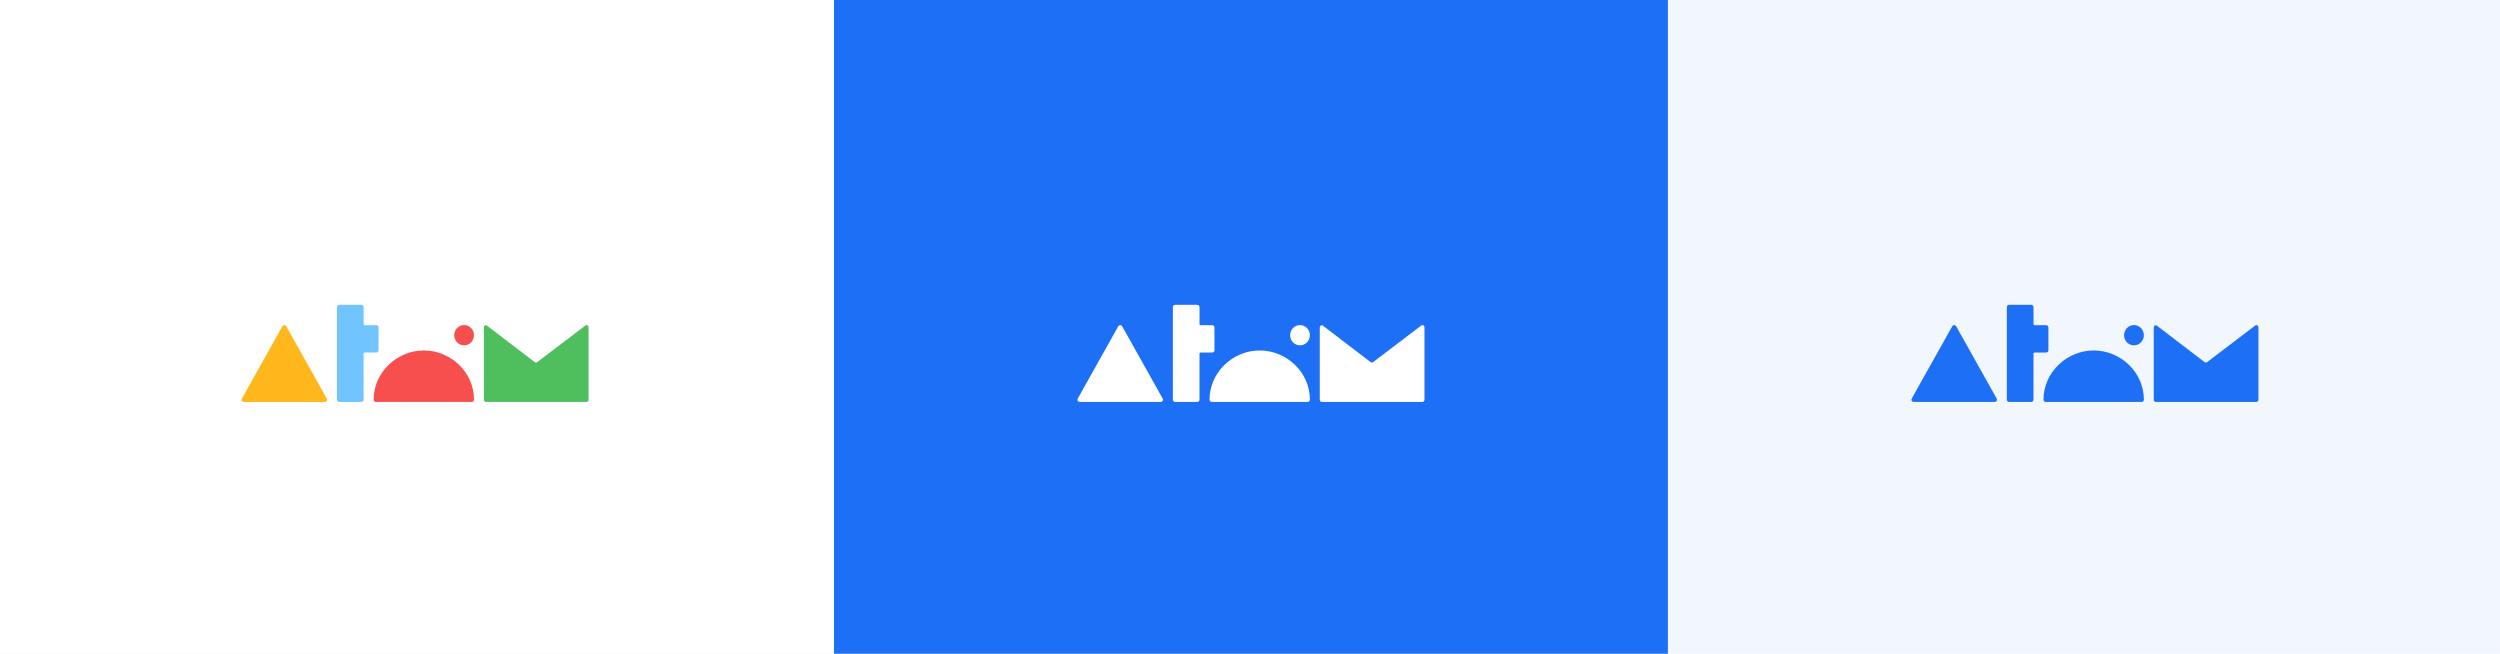
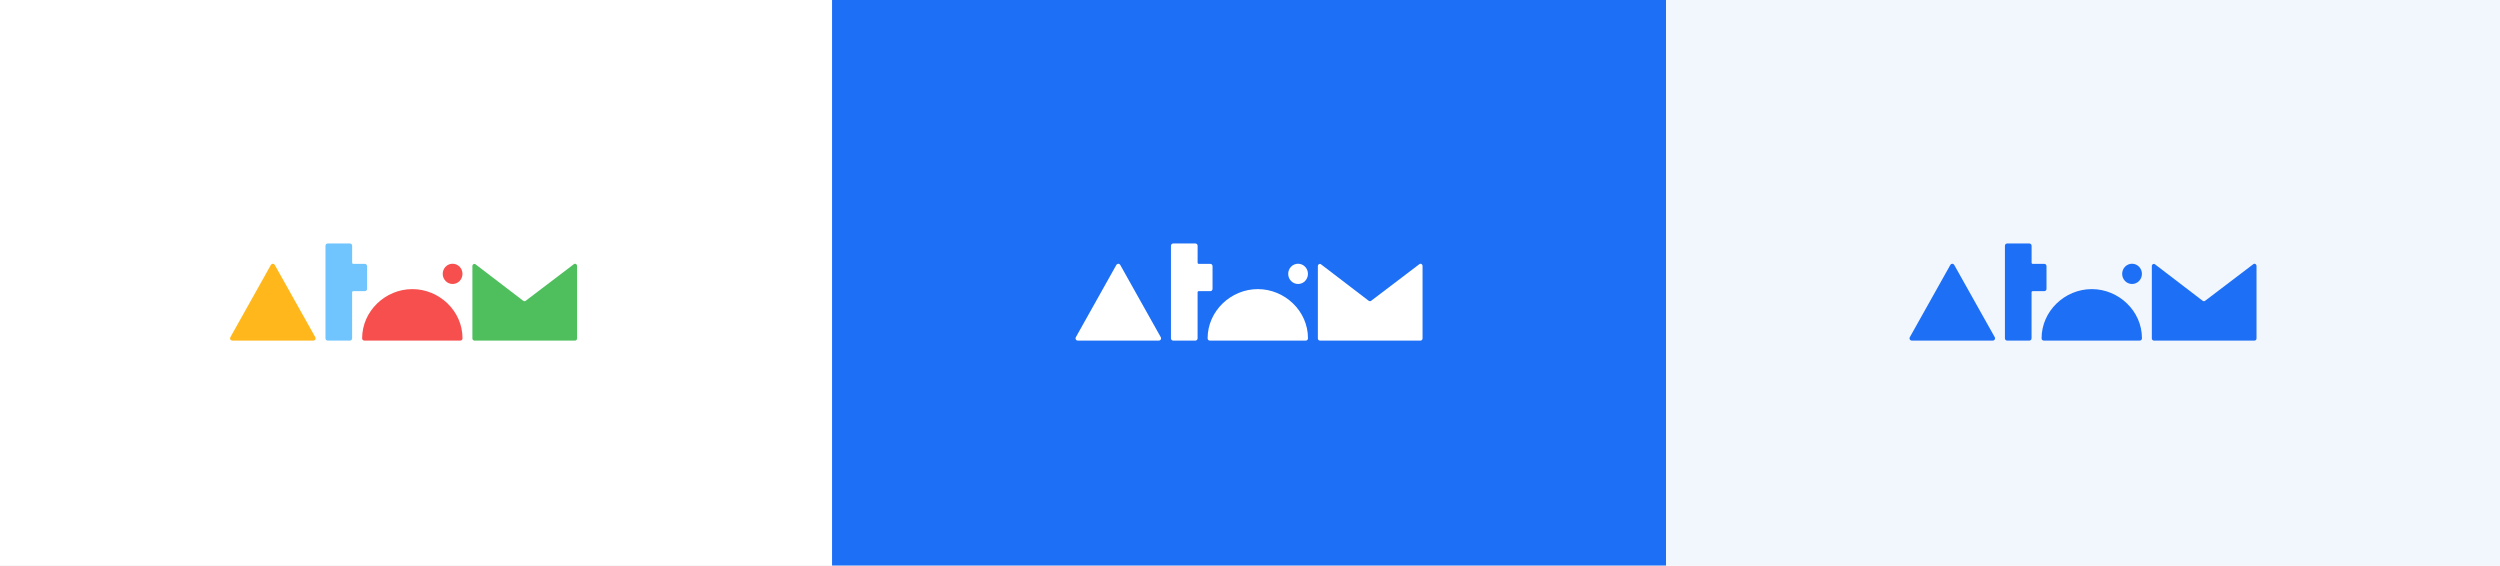
- <svg xmlns="http://www.w3.org/2000/svg" width="1304" height="341" viewBox="0 0 1304 341" fill="none">
-   <g clip-path="url(#clip0_31_1850)">
-     <rect width="1304" height="341" fill="white" />
-     <g clip-path="url(#clip1_31_1850)">
-       <path d="M247.242 208.508C247.235 208.818 247.11 209.112 246.893 209.327C246.676 209.542 246.385 209.661 246.083 209.658H196.037C195.733 209.658 195.441 209.534 195.226 209.313C195.011 209.093 194.891 208.794 194.891 208.483C194.891 194.278 206.983 182.799 221.066 182.799C235.149 182.799 247.242 194.214 247.242 208.418V208.508Z" fill="#F74E4E" />
-       <path d="M242.076 180.126C244.921 180.126 247.228 177.762 247.228 174.845C247.228 171.928 244.921 169.563 242.076 169.563C239.23 169.563 236.924 171.928 236.924 174.845C236.924 177.762 239.23 180.126 242.076 180.126Z" fill="#F74E4E" />
-       <path d="M170.617 208.47C170.617 208.785 170.495 209.087 170.278 209.31C170.06 209.533 169.765 209.658 169.458 209.658H127.159C126.852 209.658 126.557 209.533 126.339 209.31C126.122 209.087 126 208.785 126 208.47C126.008 208.236 126.077 208.008 126.202 207.811L147.339 170.093C147.451 169.935 147.596 169.806 147.764 169.714C147.932 169.622 148.118 169.571 148.309 169.563C148.498 169.565 148.685 169.614 148.852 169.706C149.018 169.798 149.161 169.931 149.266 170.093L170.415 207.811C170.545 208.005 170.616 208.235 170.617 208.47Z" fill="#FFB71B" />
-       <path d="M305.944 169.563C305.734 169.565 305.53 169.638 305.364 169.77L280.171 188.907C280.001 189.038 279.792 189.106 279.579 189.101C279.39 189.104 279.204 189.046 279.05 188.933H278.975L253.996 169.835C253.834 169.714 253.641 169.646 253.441 169.641C253.149 169.658 252.876 169.792 252.68 170.014C252.484 170.237 252.382 170.53 252.396 170.829V208.483C252.389 208.63 252.411 208.778 252.46 208.917C252.508 209.056 252.584 209.184 252.681 209.293C252.778 209.402 252.895 209.49 253.026 209.553C253.156 209.616 253.297 209.651 253.441 209.658H305.944C306.236 209.645 306.51 209.514 306.709 209.294C306.907 209.074 307.012 208.782 307.002 208.483V170.751C307.012 170.451 306.907 170.158 306.709 169.936C306.512 169.714 306.237 169.58 305.944 169.563V169.563Z" fill="#4FBF5E" />
-       <path d="M196.302 169.627H190.243C190.091 169.624 189.947 169.56 189.841 169.449C189.735 169.338 189.676 169.189 189.676 169.033V160.188C189.676 160.031 189.646 159.875 189.587 159.73C189.528 159.585 189.441 159.454 189.332 159.343C189.223 159.233 189.094 159.146 188.952 159.087C188.81 159.028 188.658 158.998 188.505 159H176.928C176.621 159 176.326 159.125 176.109 159.348C175.892 159.571 175.77 159.873 175.77 160.188V208.482C175.773 208.795 175.896 209.094 176.113 209.314C176.33 209.534 176.623 209.657 176.928 209.657H188.505C188.81 209.657 189.103 209.534 189.32 209.314C189.537 209.094 189.66 208.795 189.664 208.482V184.464C189.662 184.387 189.675 184.31 189.703 184.238C189.731 184.166 189.772 184.1 189.825 184.045C189.878 183.99 189.941 183.946 190.011 183.916C190.08 183.886 190.155 183.87 190.23 183.87H196.302C196.609 183.87 196.904 183.745 197.121 183.522C197.339 183.3 197.461 182.997 197.461 182.682V170.815C197.461 170.5 197.339 170.198 197.121 169.975C196.904 169.753 196.609 169.627 196.302 169.627Z" fill="#71C5FF" />
+ <svg xmlns="http://www.w3.org/2000/svg" width="1304" height="295" viewBox="0 0 1304 295" fill="none">
+   <g clip-path="url(#clip0_44_2906)">
+     <rect width="1304" height="295" fill="white" />
+     <rect x="434" width="435" height="485" fill="#1D6FF5" />
+     <rect x="869" width="435" height="485" fill="#F2F6FD" />
+     <g clip-path="url(#clip1_44_2906)">
+       <path d="M241.242 176.508C241.235 176.818 241.11 177.112 240.893 177.327C240.676 177.542 240.385 177.661 240.083 177.658H190.037C189.733 177.658 189.441 177.534 189.226 177.313C189.011 177.093 188.891 176.794 188.891 176.483C188.891 162.278 200.983 150.799 215.066 150.799C229.149 150.799 241.242 162.214 241.242 176.418V176.508Z" fill="#F74E4E" />
+       <path d="M236.076 148.126C238.921 148.126 241.228 145.762 241.228 142.845C241.228 139.928 238.921 137.563 236.076 137.563C233.23 137.563 230.924 139.928 230.924 142.845C230.924 145.762 233.23 148.126 236.076 148.126Z" fill="#F74E4E" />
+       <path d="M164.617 176.47C164.617 176.785 164.495 177.087 164.278 177.31C164.06 177.533 163.765 177.658 163.458 177.658H121.159C120.852 177.658 120.557 177.533 120.339 177.31C120.122 177.087 120 176.785 120 176.47C120.008 176.236 120.077 176.008 120.202 175.811L141.339 138.093C141.451 137.935 141.596 137.806 141.764 137.714C141.932 137.622 142.118 137.571 142.309 137.563C142.498 137.565 142.685 137.614 142.852 137.706C143.018 137.798 143.161 137.931 143.266 138.093L164.415 175.811C164.545 176.005 164.616 176.235 164.617 176.47Z" fill="#FFB71B" />
+       <path d="M299.944 137.563C299.734 137.565 299.53 137.638 299.364 137.77L274.171 156.907C274.001 157.038 273.792 157.106 273.579 157.101C273.39 157.104 273.204 157.046 273.05 156.933H272.975L247.996 137.835C247.834 137.714 247.641 137.646 247.441 137.641C247.149 137.658 246.876 137.792 246.68 138.014C246.484 138.237 246.382 138.53 246.396 138.829V176.483C246.389 176.63 246.411 176.778 246.46 176.917C246.508 177.056 246.584 177.184 246.681 177.293C246.778 177.402 246.895 177.49 247.026 177.553C247.156 177.616 247.297 177.651 247.441 177.658H299.944C300.236 177.645 300.51 177.514 300.709 177.294C300.907 177.074 301.012 176.782 301.002 176.483V138.751C301.012 138.451 300.907 138.158 300.709 137.936C300.512 137.714 300.237 137.58 299.944 137.563V137.563Z" fill="#4FBF5E" />
+       <path d="M190.302 137.627H184.243C184.091 137.624 183.947 137.56 183.841 137.449C183.735 137.338 183.676 137.189 183.676 137.033V128.188C183.676 128.031 183.646 127.875 183.587 127.73C183.528 127.585 183.441 127.454 183.332 127.343C183.223 127.233 183.094 127.146 182.952 127.087C182.81 127.028 182.658 126.998 182.505 127H170.928C170.621 127 170.326 127.125 170.109 127.348C169.892 127.571 169.77 127.873 169.77 128.188V176.482C169.773 176.795 169.896 177.094 170.113 177.314C170.33 177.534 170.623 177.657 170.928 177.657H182.505C182.81 177.657 183.103 177.534 183.32 177.314C183.537 177.094 183.66 176.795 183.664 176.482V152.464C183.662 152.387 183.675 152.31 183.703 152.238C183.731 152.166 183.772 152.1 183.825 152.045C183.878 151.99 183.941 151.946 184.011 151.916C184.08 151.886 184.155 151.87 184.23 151.87H190.302C190.609 151.87 190.904 151.745 191.121 151.522C191.339 151.3 191.461 150.997 191.461 150.682V138.815C191.461 138.5 191.339 138.198 191.121 137.975C190.904 137.753 190.609 137.627 190.302 137.627Z" fill="#71C5FF" />
    </g>
-     <rect x="435" width="435" height="341" fill="#1D6FF5" />
-     <rect x="870" width="435" height="341" fill="#F2F6FD" />
-     <g clip-path="url(#clip2_31_1850)">
-       <path d="M683.242 208.508C683.235 208.818 683.11 209.112 682.893 209.327C682.676 209.542 682.385 209.661 682.083 209.658H632.037C631.733 209.658 631.441 209.534 631.226 209.313C631.011 209.093 630.891 208.794 630.891 208.483C630.891 194.278 642.983 182.799 657.066 182.799C671.149 182.799 683.242 194.214 683.242 208.418V208.508Z" fill="white" />
-       <path d="M678.076 180.126C680.921 180.126 683.228 177.762 683.228 174.845C683.228 171.928 680.921 169.563 678.076 169.563C675.23 169.563 672.924 171.928 672.924 174.845C672.924 177.762 675.23 180.126 678.076 180.126Z" fill="white" />
-       <path d="M606.617 208.47C606.617 208.785 606.495 209.087 606.278 209.31C606.06 209.533 605.765 209.658 605.458 209.658H563.159C562.852 209.658 562.557 209.533 562.339 209.31C562.122 209.087 562 208.785 562 208.47C562.008 208.236 562.077 208.008 562.202 207.811L583.339 170.093C583.451 169.935 583.596 169.806 583.764 169.714C583.932 169.622 584.118 169.571 584.309 169.563C584.498 169.565 584.685 169.614 584.852 169.706C585.018 169.798 585.161 169.931 585.266 170.093L606.415 207.811C606.545 208.005 606.616 208.235 606.617 208.47Z" fill="white" />
-       <path d="M741.944 169.563C741.734 169.565 741.53 169.638 741.364 169.77L716.171 188.907C716.001 189.038 715.792 189.106 715.579 189.101C715.39 189.104 715.204 189.046 715.05 188.933H714.975L689.996 169.835C689.834 169.714 689.641 169.646 689.441 169.641C689.149 169.658 688.876 169.792 688.68 170.014C688.484 170.237 688.382 170.53 688.396 170.829V208.483C688.389 208.63 688.411 208.778 688.46 208.917C688.508 209.056 688.584 209.184 688.681 209.293C688.778 209.402 688.895 209.49 689.026 209.553C689.156 209.616 689.297 209.651 689.441 209.658H741.944C742.236 209.645 742.51 209.514 742.709 209.294C742.907 209.074 743.012 208.782 743.002 208.483V170.751C743.012 170.451 742.907 170.158 742.709 169.936C742.512 169.714 742.237 169.58 741.944 169.563V169.563Z" fill="white" />
-       <path d="M632.302 169.627H626.243C626.091 169.624 625.947 169.56 625.841 169.449C625.735 169.338 625.676 169.189 625.676 169.033V160.188C625.676 160.031 625.646 159.875 625.587 159.73C625.528 159.585 625.441 159.454 625.332 159.343C625.223 159.233 625.094 159.146 624.952 159.087C624.81 159.028 624.658 158.998 624.505 159H612.928C612.621 159 612.326 159.125 612.109 159.348C611.892 159.571 611.77 159.873 611.77 160.188V208.482C611.773 208.795 611.896 209.094 612.113 209.314C612.33 209.534 612.623 209.657 612.928 209.657H624.505C624.81 209.657 625.103 209.534 625.32 209.314C625.537 209.094 625.66 208.795 625.664 208.482V184.464C625.662 184.387 625.675 184.31 625.703 184.238C625.731 184.166 625.772 184.1 625.825 184.045C625.878 183.99 625.941 183.946 626.011 183.916C626.08 183.886 626.155 183.87 626.23 183.87H632.302C632.609 183.87 632.904 183.745 633.121 183.522C633.339 183.3 633.461 182.997 633.461 182.682V170.815C633.461 170.5 633.339 170.198 633.121 169.975C632.904 169.753 632.609 169.627 632.302 169.627Z" fill="white" />
+     <g clip-path="url(#clip2_44_2906)">
+       <path d="M682.242 176.508C682.235 176.818 682.11 177.112 681.893 177.327C681.676 177.542 681.385 177.661 681.083 177.658H631.037C630.733 177.658 630.441 177.534 630.226 177.313C630.011 177.093 629.891 176.794 629.891 176.483C629.891 162.278 641.983 150.799 656.066 150.799C670.149 150.799 682.242 162.214 682.242 176.418V176.508Z" fill="white" />
+       <path d="M677.076 148.126C679.921 148.126 682.228 145.762 682.228 142.845C682.228 139.928 679.921 137.563 677.076 137.563C674.23 137.563 671.924 139.928 671.924 142.845C671.924 145.762 674.23 148.126 677.076 148.126Z" fill="white" />
+       <path d="M605.617 176.47C605.617 176.785 605.495 177.087 605.278 177.31C605.06 177.533 604.765 177.658 604.458 177.658H562.159C561.852 177.658 561.557 177.533 561.339 177.31C561.122 177.087 561 176.785 561 176.47C561.008 176.236 561.077 176.008 561.202 175.811L582.339 138.093C582.451 137.935 582.596 137.806 582.764 137.714C582.932 137.622 583.118 137.571 583.309 137.563C583.498 137.565 583.685 137.614 583.852 137.706C584.018 137.798 584.161 137.931 584.266 138.093L605.415 175.811C605.545 176.005 605.616 176.235 605.617 176.47Z" fill="white" />
+       <path d="M740.944 137.563C740.734 137.565 740.53 137.638 740.364 137.77L715.171 156.907C715.001 157.038 714.792 157.106 714.579 157.101C714.39 157.104 714.204 157.046 714.05 156.933H713.975L688.996 137.835C688.834 137.714 688.641 137.646 688.441 137.641C688.149 137.658 687.876 137.792 687.68 138.014C687.484 138.237 687.382 138.53 687.396 138.829V176.483C687.389 176.63 687.411 176.778 687.46 176.917C687.508 177.056 687.584 177.184 687.681 177.293C687.778 177.402 687.895 177.49 688.026 177.553C688.156 177.616 688.297 177.651 688.441 177.658H740.944C741.236 177.645 741.51 177.514 741.709 177.294C741.907 177.074 742.012 176.782 742.002 176.483V138.751C742.012 138.451 741.907 138.158 741.709 137.936C741.512 137.714 741.237 137.58 740.944 137.563V137.563Z" fill="white" />
+       <path d="M631.302 137.627H625.243C625.091 137.624 624.947 137.56 624.841 137.449C624.735 137.338 624.676 137.189 624.676 137.033V128.188C624.676 128.031 624.646 127.875 624.587 127.73C624.528 127.585 624.441 127.454 624.332 127.343C624.223 127.233 624.094 127.146 623.952 127.087C623.81 127.028 623.658 126.998 623.505 127H611.928C611.621 127 611.326 127.125 611.109 127.348C610.892 127.571 610.77 127.873 610.77 128.188V176.482C610.773 176.795 610.896 177.094 611.113 177.314C611.33 177.534 611.623 177.657 611.928 177.657H623.505C623.81 177.657 624.103 177.534 624.32 177.314C624.537 177.094 624.66 176.795 624.664 176.482V152.464C624.662 152.387 624.675 152.31 624.703 152.238C624.731 152.166 624.772 152.1 624.825 152.045C624.878 151.99 624.941 151.946 625.011 151.916C625.08 151.886 625.155 151.87 625.23 151.87H631.302C631.609 151.87 631.904 151.745 632.121 151.522C632.339 151.3 632.461 150.997 632.461 150.682V138.815C632.461 138.5 632.339 138.198 632.121 137.975C631.904 137.753 631.609 137.627 631.302 137.627Z" fill="white" />
    </g>
-     <g clip-path="url(#clip3_31_1850)">
-       <path d="M1118.24 208.508C1118.24 208.818 1118.11 209.112 1117.89 209.327C1117.68 209.542 1117.38 209.661 1117.08 209.658H1067.04C1066.73 209.658 1066.44 209.534 1066.23 209.313C1066.01 209.093 1065.89 208.794 1065.89 208.483C1065.89 194.278 1077.98 182.799 1092.07 182.799C1106.15 182.799 1118.24 194.214 1118.24 208.418V208.508Z" fill="#1D6FF5" />
-       <path d="M1113.08 180.126C1115.92 180.126 1118.23 177.762 1118.23 174.845C1118.23 171.928 1115.92 169.563 1113.08 169.563C1110.23 169.563 1107.92 171.928 1107.92 174.845C1107.92 177.762 1110.23 180.126 1113.08 180.126Z" fill="#1D6FF5" />
-       <path d="M1041.62 208.47C1041.62 208.785 1041.49 209.087 1041.28 209.31C1041.06 209.533 1040.77 209.658 1040.46 209.658H998.159C997.852 209.658 997.557 209.533 997.339 209.31C997.122 209.087 997 208.785 997 208.47C997.008 208.236 997.077 208.008 997.202 207.811L1018.34 170.093C1018.45 169.935 1018.6 169.806 1018.76 169.714C1018.93 169.622 1019.12 169.571 1019.31 169.563C1019.5 169.565 1019.68 169.614 1019.85 169.706C1020.02 169.798 1020.16 169.931 1020.27 170.093L1041.42 207.811C1041.55 208.005 1041.62 208.235 1041.62 208.47Z" fill="#1D6FF5" />
-       <path d="M1176.94 169.563C1176.73 169.565 1176.53 169.638 1176.36 169.77L1151.17 188.907C1151 189.038 1150.79 189.106 1150.58 189.101C1150.39 189.104 1150.2 189.046 1150.05 188.933H1149.97L1125 169.835C1124.83 169.714 1124.64 169.646 1124.44 169.641C1124.15 169.658 1123.88 169.792 1123.68 170.014C1123.48 170.237 1123.38 170.53 1123.4 170.829V208.483C1123.39 208.63 1123.41 208.778 1123.46 208.917C1123.51 209.056 1123.58 209.184 1123.68 209.293C1123.78 209.402 1123.9 209.49 1124.03 209.553C1124.16 209.616 1124.3 209.651 1124.44 209.658H1176.94C1177.24 209.645 1177.51 209.514 1177.71 209.294C1177.91 209.074 1178.01 208.782 1178 208.483V170.751C1178.01 170.451 1177.91 170.158 1177.71 169.936C1177.51 169.714 1177.24 169.58 1176.94 169.563V169.563Z" fill="#1D6FF5" />
-       <path d="M1067.3 169.627H1061.24C1061.09 169.624 1060.95 169.56 1060.84 169.449C1060.74 169.338 1060.68 169.189 1060.68 169.033V160.188C1060.68 160.031 1060.65 159.875 1060.59 159.73C1060.53 159.585 1060.44 159.454 1060.33 159.343C1060.22 159.233 1060.09 159.146 1059.95 159.087C1059.81 159.028 1059.66 158.998 1059.5 159H1047.93C1047.62 159 1047.33 159.125 1047.11 159.348C1046.89 159.571 1046.77 159.873 1046.77 160.188V208.482C1046.77 208.795 1046.9 209.094 1047.11 209.314C1047.33 209.534 1047.62 209.657 1047.93 209.657H1059.5C1059.81 209.657 1060.1 209.534 1060.32 209.314C1060.54 209.094 1060.66 208.795 1060.66 208.482V184.464C1060.66 184.387 1060.68 184.31 1060.7 184.238C1060.73 184.166 1060.77 184.1 1060.83 184.045C1060.88 183.99 1060.94 183.946 1061.01 183.916C1061.08 183.886 1061.15 183.87 1061.23 183.87H1067.3C1067.61 183.87 1067.9 183.745 1068.12 183.522C1068.34 183.3 1068.46 182.997 1068.46 182.682V170.815C1068.46 170.5 1068.34 170.198 1068.12 169.975C1067.9 169.753 1067.61 169.627 1067.3 169.627Z" fill="#1D6FF5" />
+     <g clip-path="url(#clip3_44_2906)">
+       <path d="M1117.24 176.508C1117.24 176.818 1117.11 177.112 1116.89 177.327C1116.68 177.542 1116.38 177.661 1116.08 177.658H1066.04C1065.73 177.658 1065.44 177.534 1065.23 177.313C1065.01 177.093 1064.89 176.794 1064.89 176.483C1064.89 162.278 1076.98 150.799 1091.07 150.799C1105.15 150.799 1117.24 162.214 1117.24 176.418V176.508Z" fill="#1D6FF5" />
+       <path d="M1112.08 148.126C1114.92 148.126 1117.23 145.762 1117.23 142.845C1117.23 139.928 1114.92 137.563 1112.08 137.563C1109.23 137.563 1106.92 139.928 1106.92 142.845C1106.92 145.762 1109.23 148.126 1112.08 148.126Z" fill="#1D6FF5" />
+       <path d="M1040.62 176.47C1040.62 176.785 1040.49 177.087 1040.28 177.31C1040.06 177.533 1039.77 177.658 1039.46 177.658H997.159C996.852 177.658 996.557 177.533 996.339 177.31C996.122 177.087 996 176.785 996 176.47C996.008 176.236 996.077 176.008 996.202 175.811L1017.34 138.093C1017.45 137.935 1017.6 137.806 1017.76 137.714C1017.93 137.622 1018.12 137.571 1018.31 137.563C1018.5 137.565 1018.68 137.614 1018.85 137.706C1019.02 137.798 1019.16 137.931 1019.27 138.093L1040.42 175.811C1040.55 176.005 1040.62 176.235 1040.62 176.47Z" fill="#1D6FF5" />
+       <path d="M1175.94 137.563C1175.73 137.565 1175.53 137.638 1175.36 137.77L1150.17 156.907C1150 157.038 1149.79 157.106 1149.58 157.101C1149.39 157.104 1149.2 157.046 1149.05 156.933H1148.97L1124 137.835C1123.83 137.714 1123.64 137.646 1123.44 137.641C1123.15 137.658 1122.88 137.792 1122.68 138.014C1122.48 138.237 1122.38 138.53 1122.4 138.829V176.483C1122.39 176.63 1122.41 176.778 1122.46 176.917C1122.51 177.056 1122.58 177.184 1122.68 177.293C1122.78 177.402 1122.9 177.49 1123.03 177.553C1123.16 177.616 1123.3 177.651 1123.44 177.658H1175.94C1176.24 177.645 1176.51 177.514 1176.71 177.294C1176.91 177.074 1177.01 176.782 1177 176.483V138.751C1177.01 138.451 1176.91 138.158 1176.71 137.936C1176.51 137.714 1176.24 137.58 1175.94 137.563V137.563Z" fill="#1D6FF5" />
+       <path d="M1066.3 137.627H1060.24C1060.09 137.624 1059.95 137.56 1059.84 137.449C1059.74 137.338 1059.68 137.189 1059.68 137.033V128.188C1059.68 128.031 1059.65 127.875 1059.59 127.73C1059.53 127.585 1059.44 127.454 1059.33 127.343C1059.22 127.233 1059.09 127.146 1058.95 127.087C1058.81 127.028 1058.66 126.998 1058.5 127H1046.93C1046.62 127 1046.33 127.125 1046.11 127.348C1045.89 127.571 1045.77 127.873 1045.77 128.188V176.482C1045.77 176.795 1045.9 177.094 1046.11 177.314C1046.33 177.534 1046.62 177.657 1046.93 177.657H1058.5C1058.81 177.657 1059.1 177.534 1059.32 177.314C1059.54 177.094 1059.66 176.795 1059.66 176.482V152.464C1059.66 152.387 1059.68 152.31 1059.7 152.238C1059.73 152.166 1059.77 152.1 1059.83 152.045C1059.88 151.99 1059.94 151.946 1060.01 151.916C1060.08 151.886 1060.15 151.87 1060.23 151.87H1066.3C1066.61 151.87 1066.9 151.745 1067.12 151.522C1067.34 151.3 1067.46 150.997 1067.46 150.682V138.815C1067.46 138.5 1067.34 138.198 1067.12 137.975C1066.9 137.753 1066.61 137.627 1066.3 137.627Z" fill="#1D6FF5" />
    </g>
  </g>
  <defs>
-     <clipPath id="clip0_31_1850">
-       <rect width="1304" height="341" fill="white" />
+     <clipPath id="clip0_44_2906">
+       <rect width="1304" height="295" fill="white" />
    </clipPath>
-     <clipPath id="clip1_31_1850">
-       <rect width="181" height="50.657" fill="white" transform="translate(126 159)" />
+     <clipPath id="clip1_44_2906">
+       <rect width="181" height="50.657" fill="white" transform="translate(120 127)" />
    </clipPath>
-     <clipPath id="clip2_31_1850">
-       <rect width="181" height="50.657" fill="white" transform="translate(562 159)" />
+     <clipPath id="clip2_44_2906">
+       <rect width="181" height="50.657" fill="white" transform="translate(561 127)" />
    </clipPath>
-     <clipPath id="clip3_31_1850">
-       <rect width="181" height="50.657" fill="white" transform="translate(997 159)" />
+     <clipPath id="clip3_44_2906">
+       <rect width="181" height="50.657" fill="white" transform="translate(996 127)" />
    </clipPath>
  </defs>
</svg>
